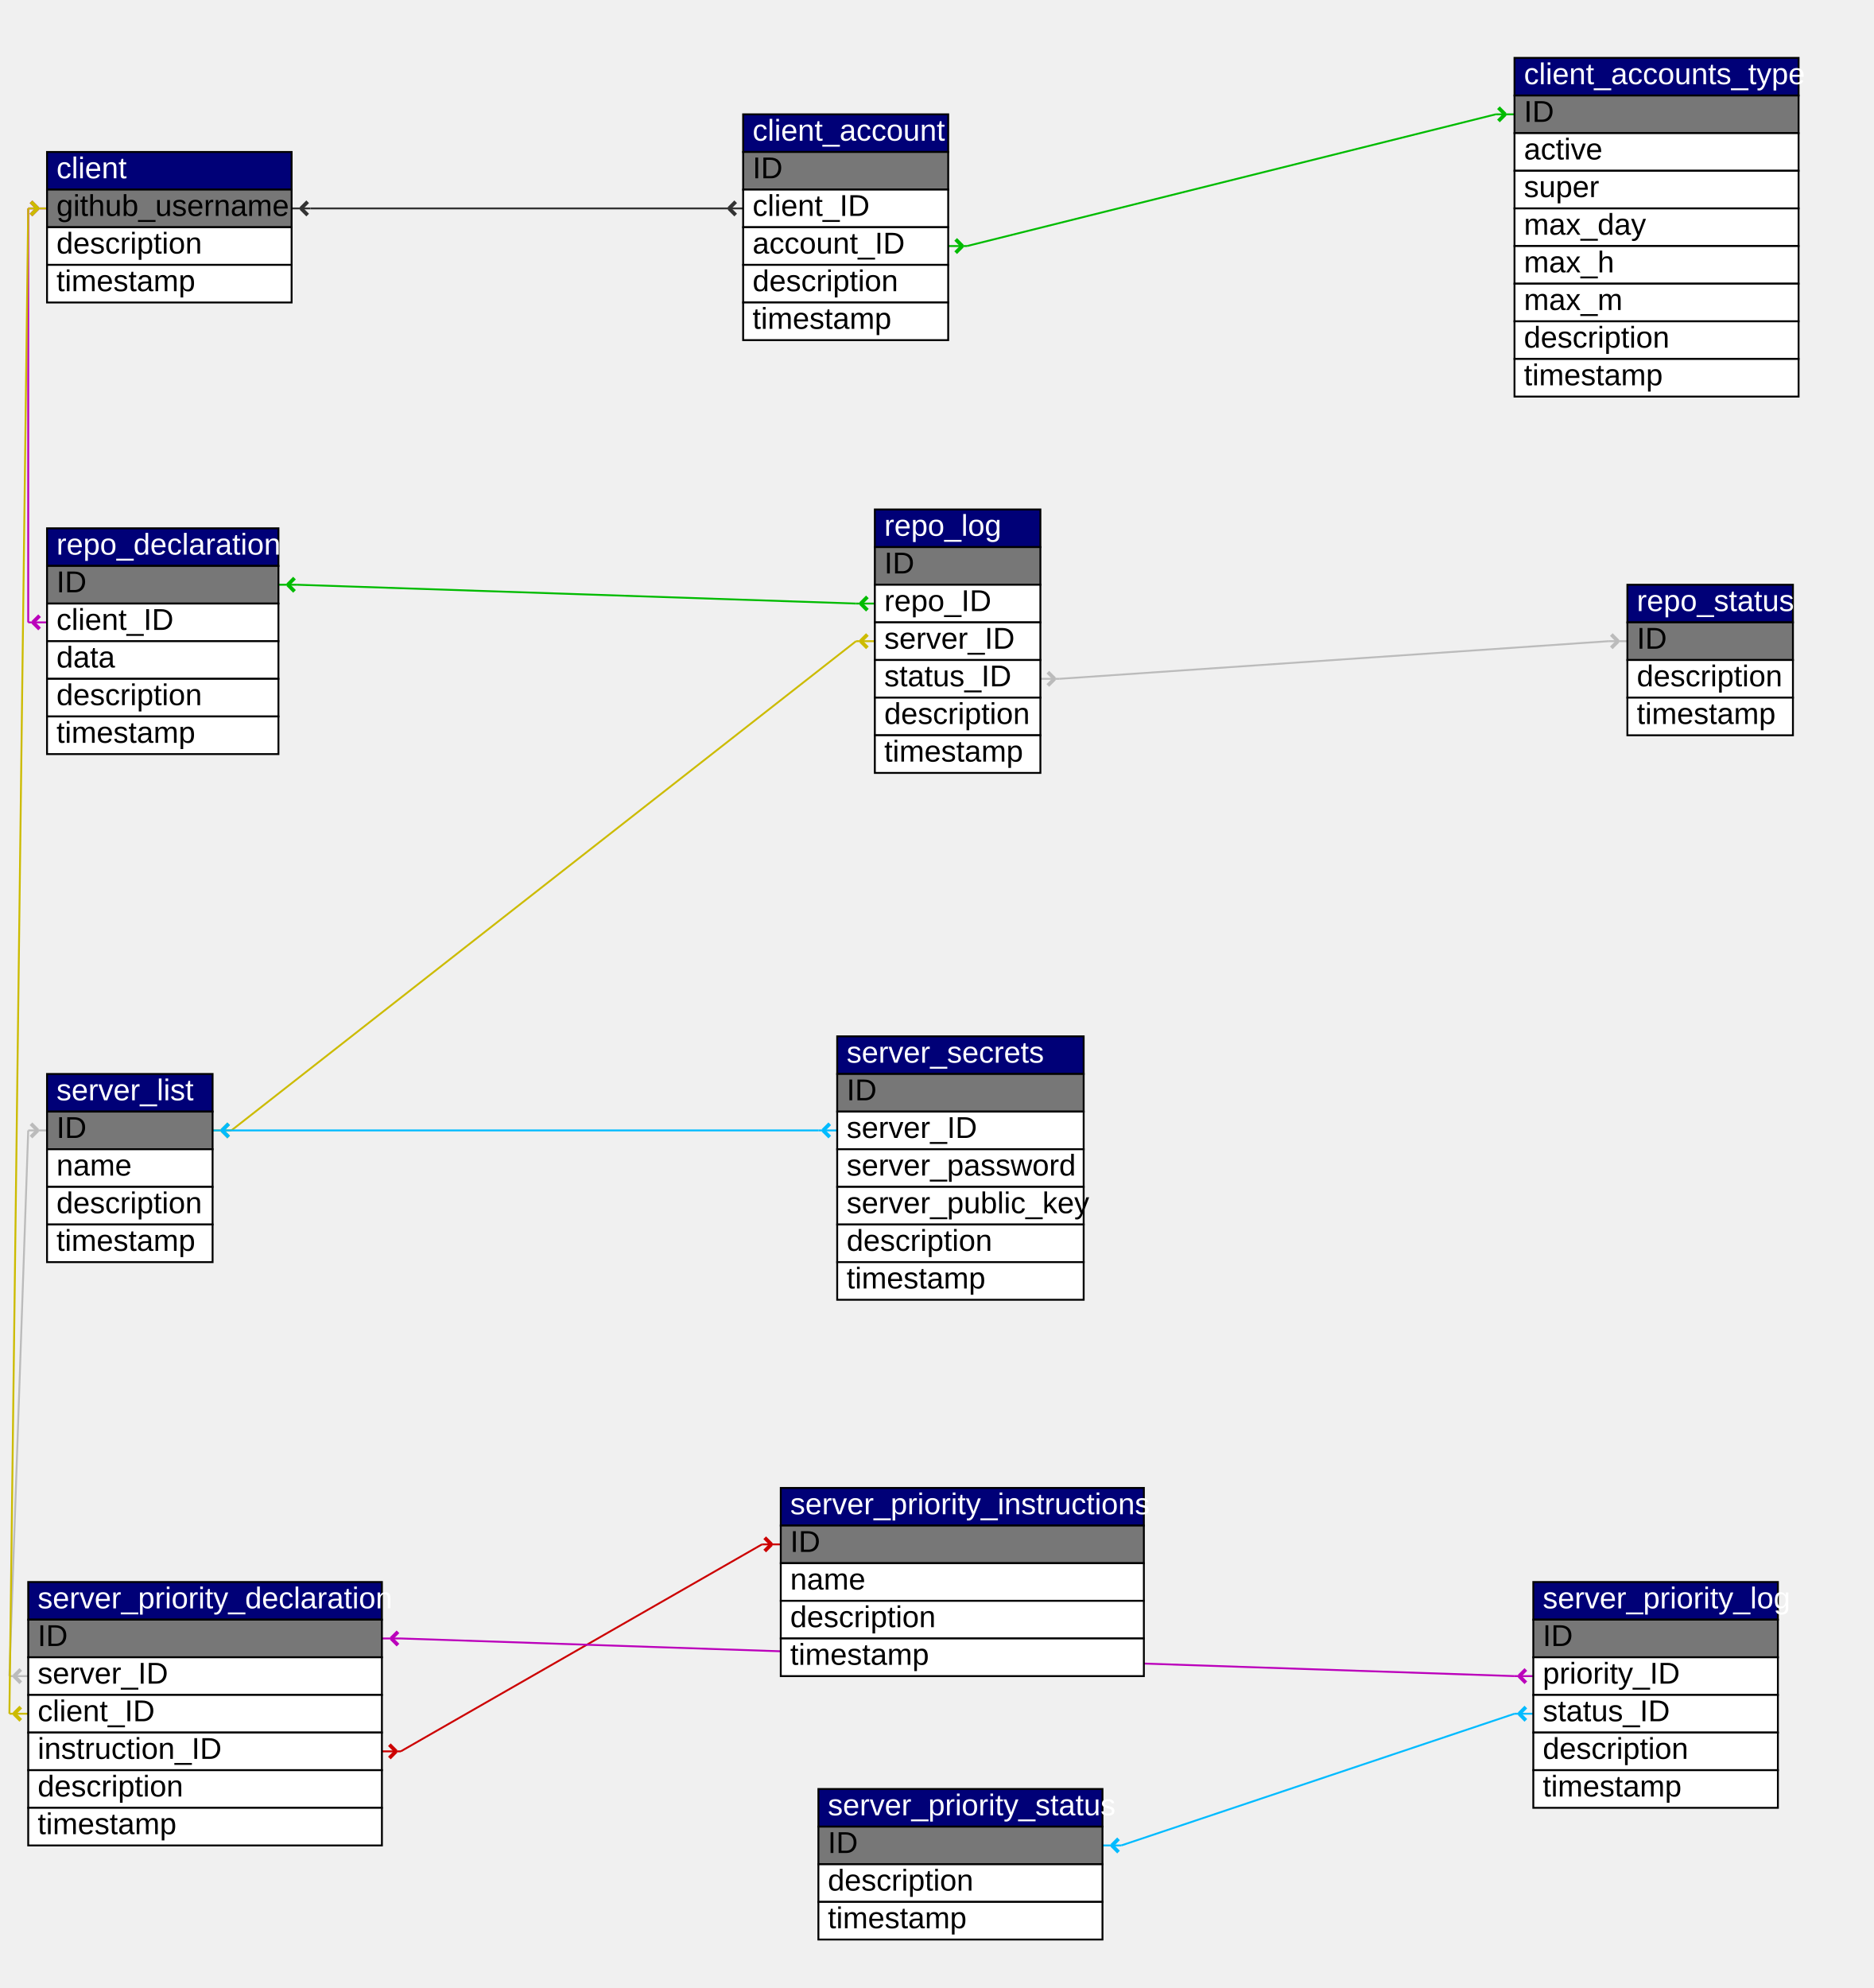
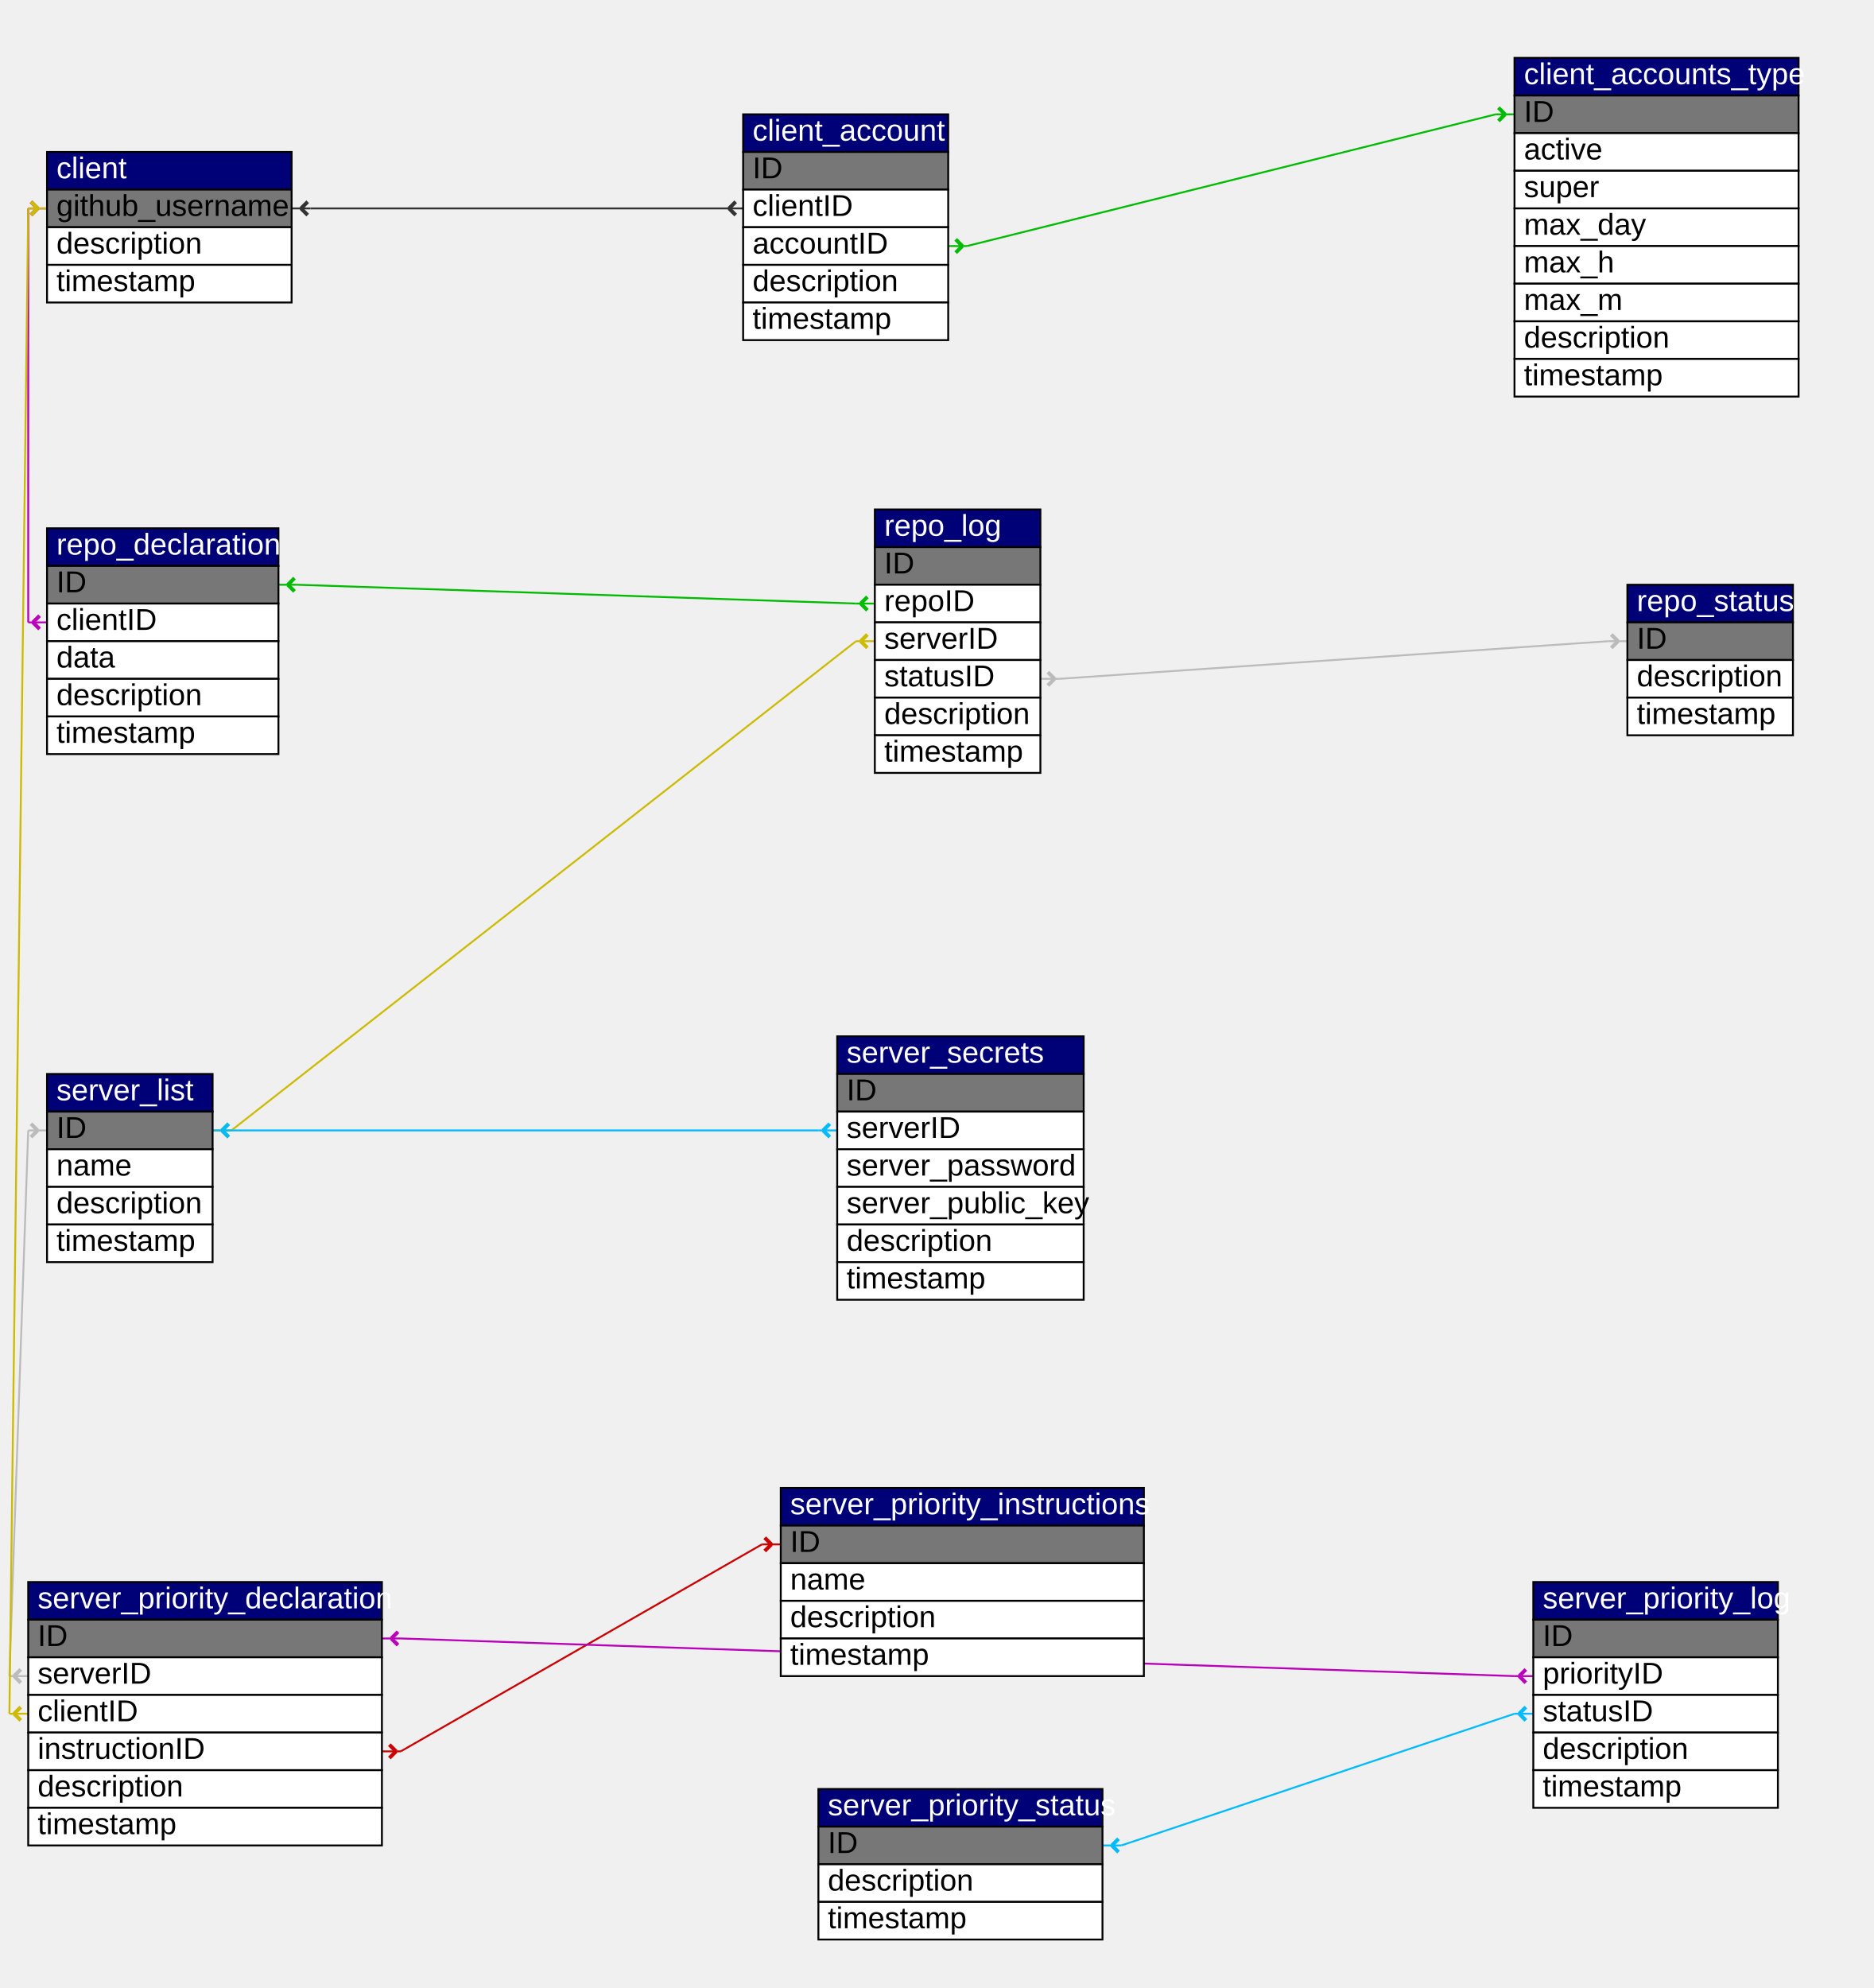
<svg xmlns="http://www.w3.org/2000/svg" viewBox="25 -5 996 1025" width="971px" height="1030px" version="1.1">
  <line x1="529" y1="110" x2="539" y2="110" style="stroke:#0b0;stroke-width:1;" />
  <line x1="820" y1="40" x2="830" y2="40" style="stroke:#0b0;stroke-width:1;" />
  <line x1="539" y1="110" x2="820" y2="40" style="stroke:#0b0;stroke-width:1;" />
  <line x1="536.5" y1="110" x2="532.964" y2="113.536" style="stroke:#0b0;stroke-width:2;" />
  <line x1="536.5" y1="110" x2="532.964" y2="106.464" style="stroke:#0b0;stroke-width:2;" />
  <line x1="825" y1="40" x2="821.464" y2="43.536" style="stroke:#0b0;stroke-width:2;" />
  <line x1="825" y1="40" x2="821.464" y2="36.464" style="stroke:#0b0;stroke-width:2;" />
  <line x1="420" y1="90" x2="410" y2="90" style="stroke:#333;stroke-width:1;" />
  <line x1="190" y1="90" x2="180" y2="90" style="stroke:#333;stroke-width:1;" />
  <line x1="410" y1="90" x2="190" y2="90" style="stroke:#333;stroke-width:1;" />
  <line x1="412.5" y1="90" x2="416.036" y2="93.536" style="stroke:#333;stroke-width:2;" />
  <line x1="412.5" y1="90" x2="416.036" y2="86.464" style="stroke:#333;stroke-width:2;" />
  <line x1="185" y1="90" x2="188.536" y2="93.536" style="stroke:#333;stroke-width:2;" />
  <line x1="185" y1="90" x2="188.536" y2="86.464" style="stroke:#333;stroke-width:2;" />
  <line x1="50" y1="310" x2="40" y2="310" style="stroke:#b0b;stroke-width:1;" />
  <line x1="40" y1="90" x2="50" y2="90" style="stroke:#b0b;stroke-width:1;" />
  <line x1="40" y1="310" x2="40" y2="90" style="stroke:#b0b;stroke-width:1;" />
  <line x1="42.5" y1="310" x2="46.036" y2="313.536" style="stroke:#b0b;stroke-width:2;" />
  <line x1="42.5" y1="310" x2="46.036" y2="306.464" style="stroke:#b0b;stroke-width:2;" />
  <line x1="45" y1="90" x2="41.464" y2="93.536" style="stroke:#b0b;stroke-width:2;" />
  <line x1="45" y1="90" x2="41.464" y2="86.464" style="stroke:#b0b;stroke-width:2;" />
  <line x1="490" y1="320" x2="480" y2="320" style="stroke:#cb0;stroke-width:1;" />
  <line x1="148" y1="580" x2="138" y2="580" style="stroke:#cb0;stroke-width:1;" />
  <line x1="480" y1="320" x2="148" y2="580" style="stroke:#cb0;stroke-width:1;" />
  <line x1="482.5" y1="320" x2="486.036" y2="323.536" style="stroke:#cb0;stroke-width:2;" />
  <line x1="482.5" y1="320" x2="486.036" y2="316.464" style="stroke:#cb0;stroke-width:2;" />
  <line x1="143" y1="580" x2="146.536" y2="583.536" style="stroke:#cb0;stroke-width:2;" />
  <line x1="143" y1="580" x2="146.536" y2="576.464" style="stroke:#cb0;stroke-width:2;" />
  <line x1="490" y1="300" x2="480" y2="300" style="stroke:#0b0;stroke-width:1;" />
  <line x1="183" y1="290" x2="173" y2="290" style="stroke:#0b0;stroke-width:1;" />
  <line x1="480" y1="300" x2="183" y2="290" style="stroke:#0b0;stroke-width:1;" />
  <line x1="482.5" y1="300" x2="486.036" y2="303.536" style="stroke:#0b0;stroke-width:2;" />
  <line x1="482.5" y1="300" x2="486.036" y2="296.464" style="stroke:#0b0;stroke-width:2;" />
  <line x1="178" y1="290" x2="181.536" y2="293.536" style="stroke:#0b0;stroke-width:2;" />
  <line x1="178" y1="290" x2="181.536" y2="286.464" style="stroke:#0b0;stroke-width:2;" />
  <line x1="578" y1="340" x2="588" y2="340" style="stroke:#bbb;stroke-width:1;" />
  <line x1="880" y1="320" x2="890" y2="320" style="stroke:#bbb;stroke-width:1;" />
  <line x1="588" y1="340" x2="880" y2="320" style="stroke:#bbb;stroke-width:1;" />
  <line x1="585.5" y1="340" x2="581.964" y2="343.536" style="stroke:#bbb;stroke-width:2;" />
  <line x1="585.5" y1="340" x2="581.964" y2="336.464" style="stroke:#bbb;stroke-width:2;" />
  <line x1="885" y1="320" x2="881.464" y2="323.536" style="stroke:#bbb;stroke-width:2;" />
  <line x1="885" y1="320" x2="881.464" y2="316.464" style="stroke:#bbb;stroke-width:2;" />
  <line x1="40" y1="870" x2="30" y2="870" style="stroke:#bbb;stroke-width:1;" />
  <line x1="40" y1="580" x2="50" y2="580" style="stroke:#bbb;stroke-width:1;" />
  <line x1="30" y1="870" x2="40" y2="580" style="stroke:#bbb;stroke-width:1;" />
  <line x1="32.5" y1="870" x2="36.036" y2="873.536" style="stroke:#bbb;stroke-width:2;" />
  <line x1="32.5" y1="870" x2="36.036" y2="866.464" style="stroke:#bbb;stroke-width:2;" />
  <line x1="45" y1="580" x2="41.464" y2="583.536" style="stroke:#bbb;stroke-width:2;" />
  <line x1="45" y1="580" x2="41.464" y2="576.464" style="stroke:#bbb;stroke-width:2;" />
  <line x1="40" y1="890" x2="30" y2="890" style="stroke:#cb0;stroke-width:1;" />
  <line x1="40" y1="90" x2="50" y2="90" style="stroke:#cb0;stroke-width:1;" />
  <line x1="30" y1="890" x2="40" y2="90" style="stroke:#cb0;stroke-width:1;" />
  <line x1="32.5" y1="890" x2="36.036" y2="893.536" style="stroke:#cb0;stroke-width:2;" />
  <line x1="32.5" y1="890" x2="36.036" y2="886.464" style="stroke:#cb0;stroke-width:2;" />
  <line x1="45" y1="90" x2="41.464" y2="93.536" style="stroke:#cb0;stroke-width:2;" />
  <line x1="45" y1="90" x2="41.464" y2="86.464" style="stroke:#cb0;stroke-width:2;" />
  <line x1="228" y1="910" x2="238" y2="910" style="stroke:#c00;stroke-width:1;" />
  <line x1="430" y1="800" x2="440" y2="800" style="stroke:#c00;stroke-width:1;" />
  <line x1="238" y1="910" x2="430" y2="800" style="stroke:#c00;stroke-width:1;" />
  <line x1="235.5" y1="910" x2="231.964" y2="913.536" style="stroke:#c00;stroke-width:2;" />
  <line x1="235.5" y1="910" x2="231.964" y2="906.464" style="stroke:#c00;stroke-width:2;" />
  <line x1="435" y1="800" x2="431.464" y2="803.536" style="stroke:#c00;stroke-width:2;" />
  <line x1="435" y1="800" x2="431.464" y2="796.464" style="stroke:#c00;stroke-width:2;" />
  <line x1="840" y1="870" x2="830" y2="870" style="stroke:#b0b;stroke-width:1;" />
  <line x1="238" y1="850" x2="228" y2="850" style="stroke:#b0b;stroke-width:1;" />
  <line x1="830" y1="870" x2="238" y2="850" style="stroke:#b0b;stroke-width:1;" />
  <line x1="832.5" y1="870" x2="836.036" y2="873.536" style="stroke:#b0b;stroke-width:2;" />
  <line x1="832.5" y1="870" x2="836.036" y2="866.464" style="stroke:#b0b;stroke-width:2;" />
  <line x1="233" y1="850" x2="236.536" y2="853.536" style="stroke:#b0b;stroke-width:2;" />
  <line x1="233" y1="850" x2="236.536" y2="846.464" style="stroke:#b0b;stroke-width:2;" />
  <line x1="840" y1="890" x2="830" y2="890" style="stroke:#0bf;stroke-width:1;" />
  <line x1="621" y1="960" x2="611" y2="960" style="stroke:#0bf;stroke-width:1;" />
  <line x1="830" y1="890" x2="621" y2="960" style="stroke:#0bf;stroke-width:1;" />
  <line x1="832.5" y1="890" x2="836.036" y2="893.536" style="stroke:#0bf;stroke-width:2;" />
  <line x1="832.5" y1="890" x2="836.036" y2="886.464" style="stroke:#0bf;stroke-width:2;" />
  <line x1="616" y1="960" x2="619.536" y2="963.536" style="stroke:#0bf;stroke-width:2;" />
  <line x1="616" y1="960" x2="619.536" y2="956.464" style="stroke:#0bf;stroke-width:2;" />
  <line x1="470" y1="580" x2="460" y2="580" style="stroke:#0bf;stroke-width:1;" />
  <line x1="148" y1="580" x2="138" y2="580" style="stroke:#0bf;stroke-width:1;" />
  <line x1="460" y1="580" x2="148" y2="580" style="stroke:#0bf;stroke-width:1;" />
  <line x1="462.5" y1="580" x2="466.036" y2="583.536" style="stroke:#0bf;stroke-width:2;" />
  <line x1="462.5" y1="580" x2="466.036" y2="576.464" style="stroke:#0bf;stroke-width:2;" />
  <line x1="143" y1="580" x2="146.536" y2="583.536" style="stroke:#0bf;stroke-width:2;" />
  <line x1="143" y1="580" x2="146.536" y2="576.464" style="stroke:#0bf;stroke-width:2;" />
  <rect width="130" height="20" x="50" y="60" style="fill:#007;stroke:black;" />
  <text width="130" height="20" x="55" y="74" style="fill:#fff;" font-family="Arial" font-size="16px"> client</text>
  <rect width="130" height="20" x="50" y="80" style="fill:#777;stroke:black;" />
  <text width="130" height="20" x="55" y="94" style="fill:black;" font-family="Arial" font-size="16px">github_username</text>
  <rect width="130" height="20" x="50" y="100" style="fill:#fff;stroke:black;" />
  <text width="130" height="20" x="55" y="114" style="fill:black;" font-family="Arial" font-size="16px">description</text>
  <rect width="130" height="20" x="50" y="120" style="fill:#fff;stroke:black;" />
  <text width="130" height="20" x="55" y="134" style="fill:black;" font-family="Arial" font-size="16px">timestamp</text>
  <rect width="109" height="20" x="420" y="40" style="fill:#007;stroke:black;" />
  <text width="109" height="20" x="425" y="54" style="fill:#fff;" font-family="Arial" font-size="16px"> client_account</text>
  <rect width="109" height="20" x="420" y="60" style="fill:#777;stroke:black;" />
  <text width="109" height="20" x="425" y="74" style="fill:black;" font-family="Arial" font-size="16px">ID</text>
  <rect width="109" height="20" x="420" y="80" style="fill:#fff;stroke:black;" />
-   <text width="109" height="20" x="425" y="94" style="fill:black;" font-family="Arial" font-size="16px">client_ID</text>
+   <text width="109" height="20" x="425" y="94" style="fill:black;" font-family="Arial" font-size="16px">clientID</text>
  <rect width="109" height="20" x="420" y="100" style="fill:#fff;stroke:black;" />
-   <text width="109" height="20" x="425" y="114" style="fill:black;" font-family="Arial" font-size="16px">account_ID</text>
+   <text width="109" height="20" x="425" y="114" style="fill:black;" font-family="Arial" font-size="16px">accountID</text>
  <rect width="109" height="20" x="420" y="120" style="fill:#fff;stroke:black;" />
  <text width="109" height="20" x="425" y="134" style="fill:black;" font-family="Arial" font-size="16px">description</text>
  <rect width="109" height="20" x="420" y="140" style="fill:#fff;stroke:black;" />
  <text width="109" height="20" x="425" y="154" style="fill:black;" font-family="Arial" font-size="16px">timestamp</text>
  <rect width="151" height="20" x="830" y="10" style="fill:#007;stroke:black;" />
  <text width="151" height="20" x="835" y="24" style="fill:#fff;" font-family="Arial" font-size="16px"> client_accounts_type</text>
  <rect width="151" height="20" x="830" y="30" style="fill:#777;stroke:black;" />
  <text width="151" height="20" x="835" y="44" style="fill:black;" font-family="Arial" font-size="16px">ID</text>
  <rect width="151" height="20" x="830" y="50" style="fill:#fff;stroke:black;" />
  <text width="151" height="20" x="835" y="64" style="fill:black;" font-family="Arial" font-size="16px">active</text>
  <rect width="151" height="20" x="830" y="70" style="fill:#fff;stroke:black;" />
  <text width="151" height="20" x="835" y="84" style="fill:black;" font-family="Arial" font-size="16px">super</text>
  <rect width="151" height="20" x="830" y="90" style="fill:#fff;stroke:black;" />
  <text width="151" height="20" x="835" y="104" style="fill:black;" font-family="Arial" font-size="16px">max_day</text>
  <rect width="151" height="20" x="830" y="110" style="fill:#fff;stroke:black;" />
  <text width="151" height="20" x="835" y="124" style="fill:black;" font-family="Arial" font-size="16px">max_h</text>
  <rect width="151" height="20" x="830" y="130" style="fill:#fff;stroke:black;" />
  <text width="151" height="20" x="835" y="144" style="fill:black;" font-family="Arial" font-size="16px">max_m</text>
  <rect width="151" height="20" x="830" y="150" style="fill:#fff;stroke:black;" />
  <text width="151" height="20" x="835" y="164" style="fill:black;" font-family="Arial" font-size="16px">description</text>
  <rect width="151" height="20" x="830" y="170" style="fill:#fff;stroke:black;" />
  <text width="151" height="20" x="835" y="184" style="fill:black;" font-family="Arial" font-size="16px">timestamp</text>
  <rect width="123" height="20" x="50" y="260" style="fill:#007;stroke:black;" />
  <text width="123" height="20" x="55" y="274" style="fill:#fff;" font-family="Arial" font-size="16px"> repo_declaration</text>
  <rect width="123" height="20" x="50" y="280" style="fill:#777;stroke:black;" />
  <text width="123" height="20" x="55" y="294" style="fill:black;" font-family="Arial" font-size="16px">ID</text>
  <rect width="123" height="20" x="50" y="300" style="fill:#fff;stroke:black;" />
-   <text width="123" height="20" x="55" y="314" style="fill:black;" font-family="Arial" font-size="16px">client_ID</text>
+   <text width="123" height="20" x="55" y="314" style="fill:black;" font-family="Arial" font-size="16px">clientID</text>
  <rect width="123" height="20" x="50" y="320" style="fill:#fff;stroke:black;" />
  <text width="123" height="20" x="55" y="334" style="fill:black;" font-family="Arial" font-size="16px">data</text>
  <rect width="123" height="20" x="50" y="340" style="fill:#fff;stroke:black;" />
  <text width="123" height="20" x="55" y="354" style="fill:black;" font-family="Arial" font-size="16px">description</text>
  <rect width="123" height="20" x="50" y="360" style="fill:#fff;stroke:black;" />
  <text width="123" height="20" x="55" y="374" style="fill:black;" font-family="Arial" font-size="16px">timestamp</text>
  <rect width="88" height="20" x="490" y="250" style="fill:#007;stroke:black;" />
  <text width="88" height="20" x="495" y="264" style="fill:#fff;" font-family="Arial" font-size="16px"> repo_log</text>
  <rect width="88" height="20" x="490" y="270" style="fill:#777;stroke:black;" />
  <text width="88" height="20" x="495" y="284" style="fill:black;" font-family="Arial" font-size="16px">ID</text>
  <rect width="88" height="20" x="490" y="290" style="fill:#fff;stroke:black;" />
-   <text width="88" height="20" x="495" y="304" style="fill:black;" font-family="Arial" font-size="16px">repo_ID</text>
+   <text width="88" height="20" x="495" y="304" style="fill:black;" font-family="Arial" font-size="16px">repoID</text>
  <rect width="88" height="20" x="490" y="310" style="fill:#fff;stroke:black;" />
-   <text width="88" height="20" x="495" y="324" style="fill:black;" font-family="Arial" font-size="16px">server_ID</text>
+   <text width="88" height="20" x="495" y="324" style="fill:black;" font-family="Arial" font-size="16px">serverID</text>
  <rect width="88" height="20" x="490" y="330" style="fill:#fff;stroke:black;" />
-   <text width="88" height="20" x="495" y="344" style="fill:black;" font-family="Arial" font-size="16px">status_ID</text>
+   <text width="88" height="20" x="495" y="344" style="fill:black;" font-family="Arial" font-size="16px">statusID</text>
  <rect width="88" height="20" x="490" y="350" style="fill:#fff;stroke:black;" />
  <text width="88" height="20" x="495" y="364" style="fill:black;" font-family="Arial" font-size="16px">description</text>
  <rect width="88" height="20" x="490" y="370" style="fill:#fff;stroke:black;" />
  <text width="88" height="20" x="495" y="384" style="fill:black;" font-family="Arial" font-size="16px">timestamp</text>
  <rect width="88" height="20" x="890" y="290" style="fill:#007;stroke:black;" />
  <text width="88" height="20" x="895" y="304" style="fill:#fff;" font-family="Arial" font-size="16px"> repo_status</text>
  <rect width="88" height="20" x="890" y="310" style="fill:#777;stroke:black;" />
  <text width="88" height="20" x="895" y="324" style="fill:black;" font-family="Arial" font-size="16px">ID</text>
  <rect width="88" height="20" x="890" y="330" style="fill:#fff;stroke:black;" />
  <text width="88" height="20" x="895" y="344" style="fill:black;" font-family="Arial" font-size="16px">description</text>
  <rect width="88" height="20" x="890" y="350" style="fill:#fff;stroke:black;" />
  <text width="88" height="20" x="895" y="364" style="fill:black;" font-family="Arial" font-size="16px">timestamp</text>
  <rect width="88" height="20" x="50" y="550" style="fill:#007;stroke:black;" />
  <text width="88" height="20" x="55" y="564" style="fill:#fff;" font-family="Arial" font-size="16px"> server_list</text>
  <rect width="88" height="20" x="50" y="570" style="fill:#777;stroke:black;" />
  <text width="88" height="20" x="55" y="584" style="fill:black;" font-family="Arial" font-size="16px">ID</text>
  <rect width="88" height="20" x="50" y="590" style="fill:#fff;stroke:black;" />
  <text width="88" height="20" x="55" y="604" style="fill:black;" font-family="Arial" font-size="16px">name</text>
  <rect width="88" height="20" x="50" y="610" style="fill:#fff;stroke:black;" />
  <text width="88" height="20" x="55" y="624" style="fill:black;" font-family="Arial" font-size="16px">description</text>
  <rect width="88" height="20" x="50" y="630" style="fill:#fff;stroke:black;" />
  <text width="88" height="20" x="55" y="644" style="fill:black;" font-family="Arial" font-size="16px">timestamp</text>
  <rect width="188" height="20" x="40" y="820" style="fill:#007;stroke:black;" />
  <text width="188" height="20" x="45" y="834" style="fill:#fff;" font-family="Arial" font-size="16px"> server_priority_declaration</text>
  <rect width="188" height="20" x="40" y="840" style="fill:#777;stroke:black;" />
  <text width="188" height="20" x="45" y="854" style="fill:black;" font-family="Arial" font-size="16px">ID</text>
  <rect width="188" height="20" x="40" y="860" style="fill:#fff;stroke:black;" />
-   <text width="188" height="20" x="45" y="874" style="fill:black;" font-family="Arial" font-size="16px">server_ID</text>
+   <text width="188" height="20" x="45" y="874" style="fill:black;" font-family="Arial" font-size="16px">serverID</text>
  <rect width="188" height="20" x="40" y="880" style="fill:#fff;stroke:black;" />
-   <text width="188" height="20" x="45" y="894" style="fill:black;" font-family="Arial" font-size="16px">client_ID</text>
+   <text width="188" height="20" x="45" y="894" style="fill:black;" font-family="Arial" font-size="16px">clientID</text>
  <rect width="188" height="20" x="40" y="900" style="fill:#fff;stroke:black;" />
-   <text width="188" height="20" x="45" y="914" style="fill:black;" font-family="Arial" font-size="16px">instruction_ID</text>
+   <text width="188" height="20" x="45" y="914" style="fill:black;" font-family="Arial" font-size="16px">instructionID</text>
  <rect width="188" height="20" x="40" y="920" style="fill:#fff;stroke:black;" />
  <text width="188" height="20" x="45" y="934" style="fill:black;" font-family="Arial" font-size="16px">description</text>
  <rect width="188" height="20" x="40" y="940" style="fill:#fff;stroke:black;" />
  <text width="188" height="20" x="45" y="954" style="fill:black;" font-family="Arial" font-size="16px">timestamp</text>
  <rect width="193" height="20" x="440" y="770" style="fill:#007;stroke:black;" />
  <text width="193" height="20" x="445" y="784" style="fill:#fff;" font-family="Arial" font-size="16px"> server_priority_instructions</text>
  <rect width="193" height="20" x="440" y="790" style="fill:#777;stroke:black;" />
  <text width="193" height="20" x="445" y="804" style="fill:black;" font-family="Arial" font-size="16px">ID</text>
  <rect width="193" height="20" x="440" y="810" style="fill:#fff;stroke:black;" />
  <text width="193" height="20" x="445" y="824" style="fill:black;" font-family="Arial" font-size="16px">name</text>
  <rect width="193" height="20" x="440" y="830" style="fill:#fff;stroke:black;" />
  <text width="193" height="20" x="445" y="844" style="fill:black;" font-family="Arial" font-size="16px">description</text>
  <rect width="193" height="20" x="440" y="850" style="fill:#fff;stroke:black;" />
  <text width="193" height="20" x="445" y="864" style="fill:black;" font-family="Arial" font-size="16px">timestamp</text>
  <rect width="130" height="20" x="840" y="820" style="fill:#007;stroke:black;" />
  <text width="130" height="20" x="845" y="834" style="fill:#fff;" font-family="Arial" font-size="16px"> server_priority_log</text>
  <rect width="130" height="20" x="840" y="840" style="fill:#777;stroke:black;" />
  <text width="130" height="20" x="845" y="854" style="fill:black;" font-family="Arial" font-size="16px">ID</text>
  <rect width="130" height="20" x="840" y="860" style="fill:#fff;stroke:black;" />
-   <text width="130" height="20" x="845" y="874" style="fill:black;" font-family="Arial" font-size="16px">priority_ID</text>
+   <text width="130" height="20" x="845" y="874" style="fill:black;" font-family="Arial" font-size="16px">priorityID</text>
  <rect width="130" height="20" x="840" y="880" style="fill:#fff;stroke:black;" />
-   <text width="130" height="20" x="845" y="894" style="fill:black;" font-family="Arial" font-size="16px">status_ID</text>
+   <text width="130" height="20" x="845" y="894" style="fill:black;" font-family="Arial" font-size="16px">statusID</text>
  <rect width="130" height="20" x="840" y="900" style="fill:#fff;stroke:black;" />
  <text width="130" height="20" x="845" y="914" style="fill:black;" font-family="Arial" font-size="16px">description</text>
  <rect width="130" height="20" x="840" y="920" style="fill:#fff;stroke:black;" />
  <text width="130" height="20" x="845" y="934" style="fill:black;" font-family="Arial" font-size="16px">timestamp</text>
  <rect width="151" height="20" x="460" y="930" style="fill:#007;stroke:black;" />
  <text width="151" height="20" x="465" y="944" style="fill:#fff;" font-family="Arial" font-size="16px"> server_priority_status</text>
  <rect width="151" height="20" x="460" y="950" style="fill:#777;stroke:black;" />
  <text width="151" height="20" x="465" y="964" style="fill:black;" font-family="Arial" font-size="16px">ID</text>
  <rect width="151" height="20" x="460" y="970" style="fill:#fff;stroke:black;" />
  <text width="151" height="20" x="465" y="984" style="fill:black;" font-family="Arial" font-size="16px">description</text>
  <rect width="151" height="20" x="460" y="990" style="fill:#fff;stroke:black;" />
  <text width="151" height="20" x="465" y="1004" style="fill:black;" font-family="Arial" font-size="16px">timestamp</text>
  <rect width="131" height="20" x="470" y="530" style="fill:#007;stroke:black;" />
  <text width="131" height="20" x="475" y="544" style="fill:#fff;" font-family="Arial" font-size="16px"> server_secrets</text>
  <rect width="131" height="20" x="470" y="550" style="fill:#777;stroke:black;" />
  <text width="131" height="20" x="475" y="564" style="fill:black;" font-family="Arial" font-size="16px">ID</text>
  <rect width="131" height="20" x="470" y="570" style="fill:#fff;stroke:black;" />
-   <text width="131" height="20" x="475" y="584" style="fill:black;" font-family="Arial" font-size="16px">server_ID</text>
+   <text width="131" height="20" x="475" y="584" style="fill:black;" font-family="Arial" font-size="16px">serverID</text>
  <rect width="131" height="20" x="470" y="590" style="fill:#fff;stroke:black;" />
  <text width="131" height="20" x="475" y="604" style="fill:black;" font-family="Arial" font-size="16px">server_password</text>
  <rect width="131" height="20" x="470" y="610" style="fill:#fff;stroke:black;" />
  <text width="131" height="20" x="475" y="624" style="fill:black;" font-family="Arial" font-size="16px">server_public_key</text>
  <rect width="131" height="20" x="470" y="630" style="fill:#fff;stroke:black;" />
  <text width="131" height="20" x="475" y="644" style="fill:black;" font-family="Arial" font-size="16px">description</text>
  <rect width="131" height="20" x="470" y="650" style="fill:#fff;stroke:black;" />
  <text width="131" height="20" x="475" y="664" style="fill:black;" font-family="Arial" font-size="16px">timestamp</text>
</svg>
